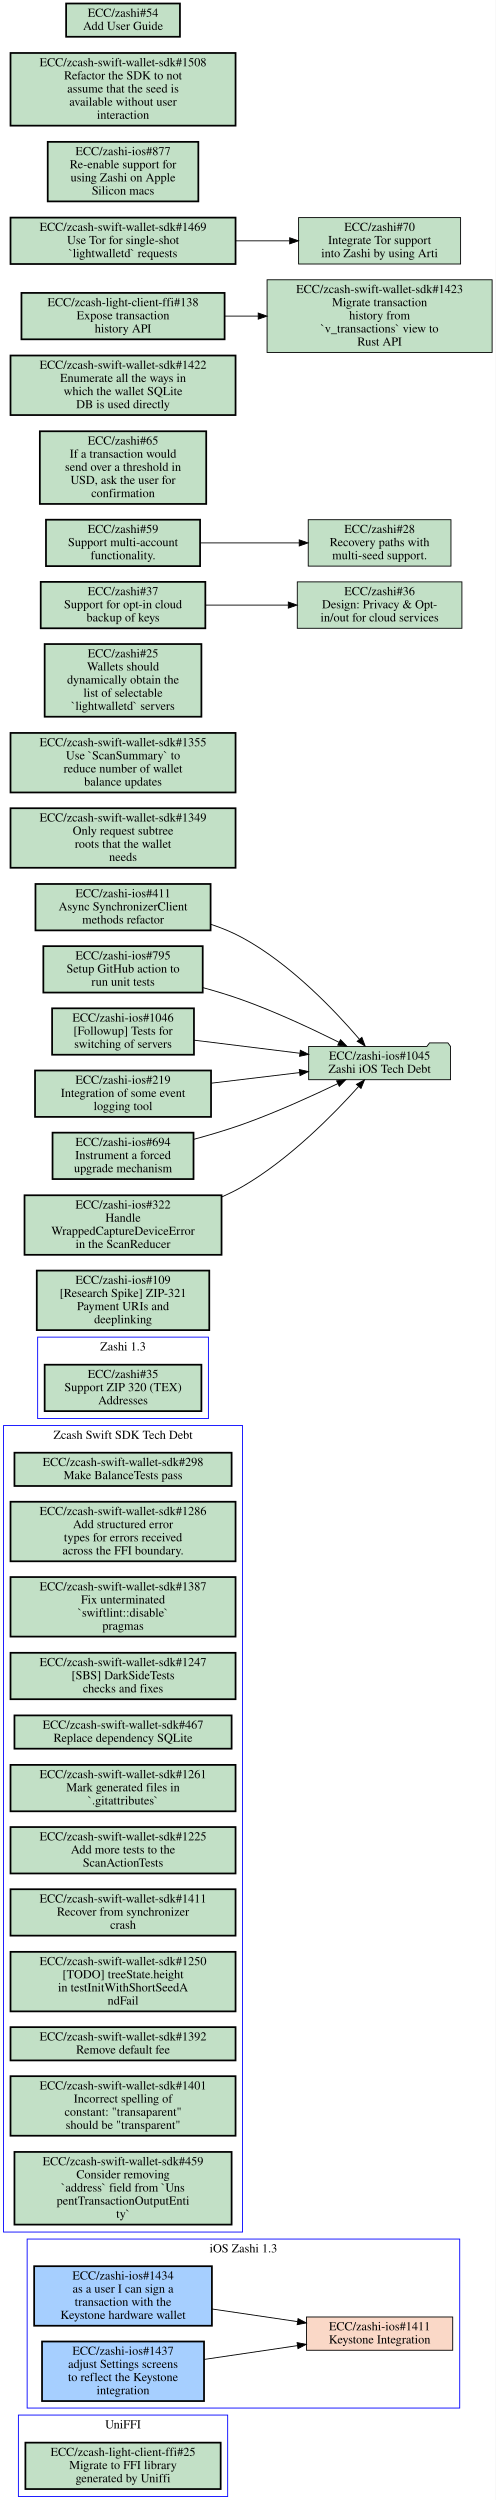
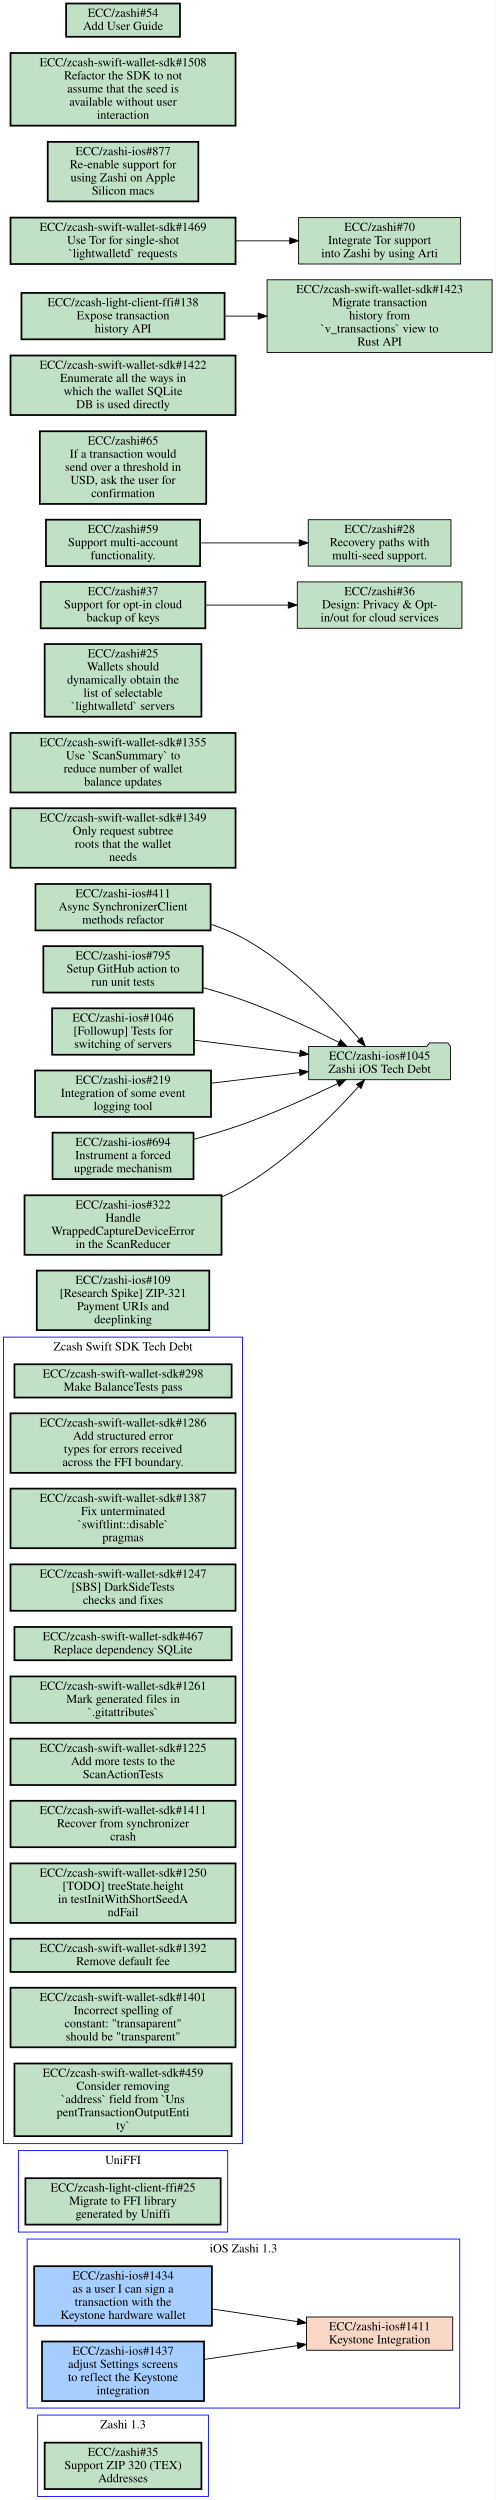
<svg xmlns="http://www.w3.org/2000/svg" xmlns:xlink="http://www.w3.org/1999/xlink" width="566pt" height="2855pt" viewBox="0.00 0.00 566.00 2855.00">
  <g id="graph0" class="graph" transform="scale(1 1) rotate(0) translate(4 2851)">
    <polygon fill="white" stroke="transparent" points="-4,4 -4,-2851 562,-2851 562,4 -4,4" />
    <g id="clust1" class="cluster">
-       <polygon fill="none" stroke="blue" points="39,-1231 39,-1324 234,-1324 234,-1231 39,-1231" />
-       <text text-anchor="middle" x="136.5" y="-1308.8" font-family="Times,serif" font-size="14.00">Zashi 1.3</text>
-     </g>
-     <g id="clust2" class="cluster">
-       <polygon fill="none" stroke="blue" points="0,-302 0,-1223 273,-1223 273,-302 0,-302" />
-       <text text-anchor="middle" x="136.5" y="-1207.8" font-family="Times,serif" font-size="14.00">Zcash Swift SDK Tech Debt</text>
-     </g>
-     <g id="clust3" class="cluster">
      <polygon fill="none" stroke="blue" points="27,-101 27,-294 521,-294 521,-101 27,-101" />
      <text text-anchor="middle" x="274" y="-278.8" font-family="Times,serif" font-size="14.00">iOS Zashi 1.3</text>
    </g>
+     <g id="clust2" class="cluster">
+       <polygon fill="none" stroke="blue" points="0,-403 0,-1324 273,-1324 273,-403 0,-403" />
+       <text text-anchor="middle" x="136.5" y="-1308.8" font-family="Times,serif" font-size="14.00">Zcash Swift SDK Tech Debt</text>
+     </g>
+     <g id="clust3" class="cluster">
+       <polygon fill="none" stroke="blue" points="39,0 39,-93 234,-93 234,0 39,0" />
+       <text text-anchor="middle" x="136.5" y="-77.8" font-family="Times,serif" font-size="14.00">Zashi 1.3</text>
+     </g>
    <g id="clust4" class="cluster">
-       <polygon fill="none" stroke="blue" points="17,0 17,-93 256,-93 256,0 17,0" />
-       <text text-anchor="middle" x="136.5" y="-77.8" font-family="Times,serif" font-size="14.00">UniFFI</text>
-     </g>
-     <g id="node1" class="node open">
+       <polygon fill="none" stroke="blue" points="17,-302 17,-395 256,-395 256,-302 17,-302" />
+       <text text-anchor="middle" x="136.5" y="-379.8" font-family="Times,serif" font-size="14.00">UniFFI</text>
+     </g>
+     <g id="node1" class="node closed">
      <g id="a_node1">
-         <a xlink:href="https://github.com/Electric-Coin-Company/zashi/issues/35" xlink:title="ECC/zashi#35&#10;Support ZIP 320 (TEX)&#10;Addresses" target="_blank">
-           <polygon fill="#c2e0c6" stroke="black" stroke-width="2" points="226,-1292.5 47,-1292.5 47,-1239.5 226,-1239.5 226,-1292.5" />
-           <text text-anchor="middle" x="136.5" y="-1277.3" font-family="Times,serif" font-size="14.00">ECC/zashi#35</text>
-           <text text-anchor="middle" x="136.5" y="-1262.3" font-family="Times,serif" font-size="14.00">Support ZIP 320 (TEX)</text>
-           <text text-anchor="middle" x="136.5" y="-1247.3" font-family="Times,serif" font-size="14.00">Addresses</text>
-         </a>
-       </g>
-     </g>
-     <g id="node2" class="node open">
-       <g id="a_node2">
-         <a xlink:href="https://github.com/Electric-Coin-Company/zcash-swift-wallet-sdk/issues/298" xlink:title="ECC/zcash-swift-wallet-sdk#298&#10;Make BalanceTests pass" target="_blank">
-           <polygon fill="#c2e0c6" stroke="black" stroke-width="2" points="260.5,-1192 12.5,-1192 12.5,-1154 260.5,-1154 260.5,-1192" />
-           <text text-anchor="middle" x="136.5" y="-1176.8" font-family="Times,serif" font-size="14.00">ECC/zcash-swift-wallet-sdk#298</text>
-           <text text-anchor="middle" x="136.5" y="-1161.8" font-family="Times,serif" font-size="14.00">Make BalanceTests pass</text>
-         </a>
-       </g>
-     </g>
-     <g id="node3" class="node open">
-       <g id="a_node3">
-         <a xlink:href="https://github.com/Electric-Coin-Company/zcash-swift-wallet-sdk/issues/1286" xlink:title="ECC/zcash-swift-wallet-sdk#1286&#10;Add structured error&#10;types for errors received&#10;across the FFI boundary." target="_blank">
-           <polygon fill="#c2e0c6" stroke="black" stroke-width="2" points="265,-1136 8,-1136 8,-1068 265,-1068 265,-1136" />
-           <text text-anchor="middle" x="136.5" y="-1120.8" font-family="Times,serif" font-size="14.00">ECC/zcash-swift-wallet-sdk#1286</text>
-           <text text-anchor="middle" x="136.5" y="-1105.8" font-family="Times,serif" font-size="14.00">Add structured error</text>
-           <text text-anchor="middle" x="136.5" y="-1090.8" font-family="Times,serif" font-size="14.00">types for errors received</text>
-           <text text-anchor="middle" x="136.5" y="-1075.8" font-family="Times,serif" font-size="14.00">across the FFI boundary.</text>
-         </a>
-       </g>
-     </g>
-     <g id="node4" class="node open">
-       <g id="a_node4">
-         <a xlink:href="https://github.com/Electric-Coin-Company/zcash-swift-wallet-sdk/issues/1387" xlink:title="ECC/zcash-swift-wallet-sdk#1387&#10;Fix unterminated&#10;`swiftlint::disable`&#10;pragmas" target="_blank">
-           <polygon fill="#c2e0c6" stroke="black" stroke-width="2" points="265,-1050 8,-1050 8,-982 265,-982 265,-1050" />
-           <text text-anchor="middle" x="136.5" y="-1034.8" font-family="Times,serif" font-size="14.00">ECC/zcash-swift-wallet-sdk#1387</text>
-           <text text-anchor="middle" x="136.5" y="-1019.8" font-family="Times,serif" font-size="14.00">Fix unterminated</text>
-           <text text-anchor="middle" x="136.5" y="-1004.8" font-family="Times,serif" font-size="14.00">`swiftlint::disable`</text>
-           <text text-anchor="middle" x="136.5" y="-989.8" font-family="Times,serif" font-size="14.00">pragmas</text>
-         </a>
-       </g>
-     </g>
-     <g id="node5" class="node open">
-       <g id="a_node5">
-         <a xlink:href="https://github.com/Electric-Coin-Company/zcash-swift-wallet-sdk/issues/1247" xlink:title="ECC/zcash-swift-wallet-sdk#1247&#10;[SBS] DarkSideTests&#10;checks and fixes" target="_blank">
-           <polygon fill="#c2e0c6" stroke="black" stroke-width="2" points="265,-963.5 8,-963.5 8,-910.5 265,-910.5 265,-963.5" />
-           <text text-anchor="middle" x="136.5" y="-948.3" font-family="Times,serif" font-size="14.00">ECC/zcash-swift-wallet-sdk#1247</text>
-           <text text-anchor="middle" x="136.5" y="-933.3" font-family="Times,serif" font-size="14.00">[SBS] DarkSideTests</text>
-           <text text-anchor="middle" x="136.5" y="-918.3" font-family="Times,serif" font-size="14.00">checks and fixes</text>
-         </a>
-       </g>
-     </g>
-     <g id="node6" class="node open">
-       <g id="a_node6">
-         <a xlink:href="https://github.com/Electric-Coin-Company/zcash-swift-wallet-sdk/issues/467" xlink:title="ECC/zcash-swift-wallet-sdk#467&#10;Replace dependency SQLite" target="_blank">
-           <polygon fill="#c2e0c6" stroke="black" stroke-width="2" points="260.5,-892 12.5,-892 12.5,-854 260.5,-854 260.5,-892" />
-           <text text-anchor="middle" x="136.5" y="-876.8" font-family="Times,serif" font-size="14.00">ECC/zcash-swift-wallet-sdk#467</text>
-           <text text-anchor="middle" x="136.5" y="-861.8" font-family="Times,serif" font-size="14.00">Replace dependency SQLite</text>
-         </a>
-       </g>
-     </g>
-     <g id="node7" class="node open">
-       <g id="a_node7">
-         <a xlink:href="https://github.com/Electric-Coin-Company/zcash-swift-wallet-sdk/issues/1261" xlink:title="ECC/zcash-swift-wallet-sdk#1261&#10;Mark generated files in&#10;`.gitattributes`" target="_blank">
-           <polygon fill="#c2e0c6" stroke="black" stroke-width="2" points="265,-835.5 8,-835.5 8,-782.5 265,-782.5 265,-835.5" />
-           <text text-anchor="middle" x="136.5" y="-820.3" font-family="Times,serif" font-size="14.00">ECC/zcash-swift-wallet-sdk#1261</text>
-           <text text-anchor="middle" x="136.5" y="-805.3" font-family="Times,serif" font-size="14.00">Mark generated files in</text>
-           <text text-anchor="middle" x="136.5" y="-790.3" font-family="Times,serif" font-size="14.00">`.gitattributes`</text>
-         </a>
-       </g>
-     </g>
-     <g id="node8" class="node open">
-       <g id="a_node8">
-         <a xlink:href="https://github.com/Electric-Coin-Company/zcash-swift-wallet-sdk/issues/1225" xlink:title="ECC/zcash-swift-wallet-sdk#1225&#10;Add more tests to the&#10;ScanActionTests" target="_blank">
-           <polygon fill="#c2e0c6" stroke="black" stroke-width="2" points="265,-764.5 8,-764.5 8,-711.5 265,-711.5 265,-764.5" />
-           <text text-anchor="middle" x="136.5" y="-749.3" font-family="Times,serif" font-size="14.00">ECC/zcash-swift-wallet-sdk#1225</text>
-           <text text-anchor="middle" x="136.5" y="-734.3" font-family="Times,serif" font-size="14.00">Add more tests to the</text>
-           <text text-anchor="middle" x="136.5" y="-719.3" font-family="Times,serif" font-size="14.00">ScanActionTests</text>
-         </a>
-       </g>
-     </g>
-     <g id="node9" class="node open">
-       <g id="a_node9">
-         <a xlink:href="https://github.com/Electric-Coin-Company/zcash-swift-wallet-sdk/issues/1411" xlink:title="ECC/zcash-swift-wallet-sdk#1411&#10;Recover from synchronizer&#10;crash" target="_blank">
-           <polygon fill="#c2e0c6" stroke="black" stroke-width="2" points="265,-693.5 8,-693.5 8,-640.5 265,-640.5 265,-693.5" />
-           <text text-anchor="middle" x="136.5" y="-678.3" font-family="Times,serif" font-size="14.00">ECC/zcash-swift-wallet-sdk#1411</text>
-           <text text-anchor="middle" x="136.5" y="-663.3" font-family="Times,serif" font-size="14.00">Recover from synchronizer</text>
-           <text text-anchor="middle" x="136.5" y="-648.3" font-family="Times,serif" font-size="14.00">crash</text>
-         </a>
-       </g>
-     </g>
-     <g id="node10" class="node open">
-       <g id="a_node10">
-         <a xlink:href="https://github.com/Electric-Coin-Company/zcash-swift-wallet-sdk/issues/1250" xlink:title="ECC/zcash-swift-wallet-sdk#1250&#10;[TODO] treeState.height&#10;in testInitWithShortSeedA&#10;ndFail" target="_blank">
-           <polygon fill="#c2e0c6" stroke="black" stroke-width="2" points="265,-622 8,-622 8,-554 265,-554 265,-622" />
-           <text text-anchor="middle" x="136.5" y="-606.8" font-family="Times,serif" font-size="14.00">ECC/zcash-swift-wallet-sdk#1250</text>
-           <text text-anchor="middle" x="136.5" y="-591.8" font-family="Times,serif" font-size="14.00">[TODO] treeState.height</text>
-           <text text-anchor="middle" x="136.5" y="-576.8" font-family="Times,serif" font-size="14.00">in testInitWithShortSeedA</text>
-           <text text-anchor="middle" x="136.5" y="-561.8" font-family="Times,serif" font-size="14.00">ndFail</text>
-         </a>
-       </g>
-     </g>
-     <g id="node11" class="node open">
-       <g id="a_node11">
-         <a xlink:href="https://github.com/Electric-Coin-Company/zcash-swift-wallet-sdk/issues/1392" xlink:title="ECC/zcash-swift-wallet-sdk#1392&#10;Remove default fee" target="_blank">
-           <polygon fill="#c2e0c6" stroke="black" stroke-width="2" points="265,-536 8,-536 8,-498 265,-498 265,-536" />
-           <text text-anchor="middle" x="136.5" y="-520.8" font-family="Times,serif" font-size="14.00">ECC/zcash-swift-wallet-sdk#1392</text>
-           <text text-anchor="middle" x="136.5" y="-505.8" font-family="Times,serif" font-size="14.00">Remove default fee</text>
-         </a>
-       </g>
-     </g>
-     <g id="node12" class="node open">
-       <g id="a_node12">
-         <a xlink:href="https://github.com/Electric-Coin-Company/zcash-swift-wallet-sdk/issues/1401" xlink:title="ECC/zcash-swift-wallet-sdk#1401&#10;Incorrect spelling of&#10;constant: &quot;transaparent&quot;&#10;should be &quot;transparent&quot;" target="_blank">
-           <polygon fill="#c2e0c6" stroke="black" stroke-width="2" points="265,-480 8,-480 8,-412 265,-412 265,-480" />
-           <text text-anchor="middle" x="136.5" y="-464.8" font-family="Times,serif" font-size="14.00">ECC/zcash-swift-wallet-sdk#1401</text>
-           <text text-anchor="middle" x="136.5" y="-449.8" font-family="Times,serif" font-size="14.00">Incorrect spelling of</text>
-           <text text-anchor="middle" x="136.5" y="-434.8" font-family="Times,serif" font-size="14.00">constant: "transaparent"</text>
-           <text text-anchor="middle" x="136.5" y="-419.8" font-family="Times,serif" font-size="14.00">should be "transparent"</text>
-         </a>
-       </g>
-     </g>
-     <g id="node13" class="node open">
-       <g id="a_node13">
-         <a xlink:href="https://github.com/Electric-Coin-Company/zcash-swift-wallet-sdk/issues/459" xlink:title="ECC/zcash-swift-wallet-sdk#459&#10;Consider removing&#10;`address` field from `Uns&#10;pentTransactionOutputEnti&#10;ty`" target="_blank">
-           <polygon fill="#c2e0c6" stroke="black" stroke-width="2" points="260.5,-393.5 12.5,-393.5 12.5,-310.5 260.5,-310.5 260.5,-393.5" />
-           <text text-anchor="middle" x="136.5" y="-378.3" font-family="Times,serif" font-size="14.00">ECC/zcash-swift-wallet-sdk#459</text>
-           <text text-anchor="middle" x="136.5" y="-363.3" font-family="Times,serif" font-size="14.00">Consider removing</text>
-           <text text-anchor="middle" x="136.5" y="-348.3" font-family="Times,serif" font-size="14.00">`address` field from `Uns</text>
-           <text text-anchor="middle" x="136.5" y="-333.3" font-family="Times,serif" font-size="14.00">pentTransactionOutputEnti</text>
-           <text text-anchor="middle" x="136.5" y="-318.3" font-family="Times,serif" font-size="14.00">ty`</text>
-         </a>
-       </g>
-     </g>
-     <g id="node14" class="node closed">
-       <g id="a_node14">
        <a xlink:href="https://github.com/Electric-Coin-Company/zashi-ios/issues/1411" xlink:title="ECC/zashi-ios#1411&#10;Keystone Integration" target="_blank">
          <polygon fill="#fad8c7" stroke="black" points="513,-205 346,-205 346,-167 513,-167 513,-205" />
          <text text-anchor="middle" x="429.5" y="-189.8" font-family="Times,serif" font-size="14.00">ECC/zashi-ios#1411</text>
          <text text-anchor="middle" x="429.5" y="-174.8" font-family="Times,serif" font-size="14.00">Keystone Integration</text>
        </a>
      </g>
    </g>
-     <g id="node15" class="node committed">
-       <g id="a_node15">
+     <g id="node2" class="node committed">
+       <g id="a_node2">
        <a xlink:href="https://github.com/Electric-Coin-Company/zashi-ios/issues/1434" xlink:title="ECC/zashi-ios#1434&#10;as a user I can sign a&#10;transaction with the&#10;Keystone hardware wallet" target="_blank">
          <polygon fill="#a6cfff" stroke="black" stroke-width="2" points="238,-263 35,-263 35,-195 238,-195 238,-263" />
          <text text-anchor="middle" x="136.5" y="-247.8" font-family="Times,serif" font-size="14.00">ECC/zashi-ios#1434</text>
          <text text-anchor="middle" x="136.5" y="-232.8" font-family="Times,serif" font-size="14.00">as a user I can sign a</text>
          <text text-anchor="middle" x="136.5" y="-217.8" font-family="Times,serif" font-size="14.00">transaction with the</text>
          <text text-anchor="middle" x="136.5" y="-202.8" font-family="Times,serif" font-size="14.00">Keystone hardware wallet</text>
        </a>
      </g>
    </g>
    <g id="edge1" class="edge">
      <path fill="none" stroke="black" d="M238.05,-214.14C269.78,-209.45 304.66,-204.3 335.81,-199.7" />
      <polygon fill="black" stroke="black" points="336.4,-203.15 345.78,-198.22 335.37,-196.23 336.4,-203.15" />
    </g>
-     <g id="node16" class="node committed">
-       <g id="a_node16">
+     <g id="node3" class="node committed">
+       <g id="a_node3">
        <a xlink:href="https://github.com/Electric-Coin-Company/zashi-ios/issues/1437" xlink:title="ECC/zashi-ios#1437&#10;adjust Settings screens&#10;to reflect the Keystone&#10;integration" target="_blank">
          <polygon fill="#a6cfff" stroke="black" stroke-width="2" points="229,-177 44,-177 44,-109 229,-109 229,-177" />
          <text text-anchor="middle" x="136.5" y="-161.8" font-family="Times,serif" font-size="14.00">ECC/zashi-ios#1437</text>
          <text text-anchor="middle" x="136.5" y="-146.8" font-family="Times,serif" font-size="14.00">adjust Settings screens</text>
          <text text-anchor="middle" x="136.5" y="-131.8" font-family="Times,serif" font-size="14.00">to reflect the Keystone</text>
          <text text-anchor="middle" x="136.5" y="-116.8" font-family="Times,serif" font-size="14.00">integration</text>
        </a>
      </g>
    </g>
    <g id="edge2" class="edge">
      <path fill="none" stroke="black" d="M229.17,-156.55C263.14,-161.57 301.66,-167.26 335.72,-172.29" />
      <polygon fill="black" stroke="black" points="335.27,-175.76 345.67,-173.76 336.29,-168.84 335.27,-175.76" />
    </g>
+     <g id="node4" class="node open">
+       <g id="a_node4">
+         <a xlink:href="https://github.com/Electric-Coin-Company/zcash-swift-wallet-sdk/issues/298" xlink:title="ECC/zcash-swift-wallet-sdk#298&#10;Make BalanceTests pass" target="_blank">
+           <polygon fill="#c2e0c6" stroke="black" stroke-width="2" points="260.5,-1293 12.5,-1293 12.5,-1255 260.5,-1255 260.5,-1293" />
+           <text text-anchor="middle" x="136.5" y="-1277.8" font-family="Times,serif" font-size="14.00">ECC/zcash-swift-wallet-sdk#298</text>
+           <text text-anchor="middle" x="136.5" y="-1262.8" font-family="Times,serif" font-size="14.00">Make BalanceTests pass</text>
+         </a>
+       </g>
+     </g>
+     <g id="node5" class="node open">
+       <g id="a_node5">
+         <a xlink:href="https://github.com/Electric-Coin-Company/zcash-swift-wallet-sdk/issues/1286" xlink:title="ECC/zcash-swift-wallet-sdk#1286&#10;Add structured error&#10;types for errors received&#10;across the FFI boundary." target="_blank">
+           <polygon fill="#c2e0c6" stroke="black" stroke-width="2" points="265,-1237 8,-1237 8,-1169 265,-1169 265,-1237" />
+           <text text-anchor="middle" x="136.5" y="-1221.8" font-family="Times,serif" font-size="14.00">ECC/zcash-swift-wallet-sdk#1286</text>
+           <text text-anchor="middle" x="136.5" y="-1206.8" font-family="Times,serif" font-size="14.00">Add structured error</text>
+           <text text-anchor="middle" x="136.5" y="-1191.8" font-family="Times,serif" font-size="14.00">types for errors received</text>
+           <text text-anchor="middle" x="136.5" y="-1176.8" font-family="Times,serif" font-size="14.00">across the FFI boundary.</text>
+         </a>
+       </g>
+     </g>
+     <g id="node6" class="node open">
+       <g id="a_node6">
+         <a xlink:href="https://github.com/Electric-Coin-Company/zcash-swift-wallet-sdk/issues/1387" xlink:title="ECC/zcash-swift-wallet-sdk#1387&#10;Fix unterminated&#10;`swiftlint::disable`&#10;pragmas" target="_blank">
+           <polygon fill="#c2e0c6" stroke="black" stroke-width="2" points="265,-1151 8,-1151 8,-1083 265,-1083 265,-1151" />
+           <text text-anchor="middle" x="136.5" y="-1135.8" font-family="Times,serif" font-size="14.00">ECC/zcash-swift-wallet-sdk#1387</text>
+           <text text-anchor="middle" x="136.5" y="-1120.8" font-family="Times,serif" font-size="14.00">Fix unterminated</text>
+           <text text-anchor="middle" x="136.5" y="-1105.8" font-family="Times,serif" font-size="14.00">`swiftlint::disable`</text>
+           <text text-anchor="middle" x="136.5" y="-1090.8" font-family="Times,serif" font-size="14.00">pragmas</text>
+         </a>
+       </g>
+     </g>
+     <g id="node7" class="node open">
+       <g id="a_node7">
+         <a xlink:href="https://github.com/Electric-Coin-Company/zcash-swift-wallet-sdk/issues/1247" xlink:title="ECC/zcash-swift-wallet-sdk#1247&#10;[SBS] DarkSideTests&#10;checks and fixes" target="_blank">
+           <polygon fill="#c2e0c6" stroke="black" stroke-width="2" points="265,-1064.5 8,-1064.5 8,-1011.5 265,-1011.5 265,-1064.5" />
+           <text text-anchor="middle" x="136.5" y="-1049.3" font-family="Times,serif" font-size="14.00">ECC/zcash-swift-wallet-sdk#1247</text>
+           <text text-anchor="middle" x="136.5" y="-1034.3" font-family="Times,serif" font-size="14.00">[SBS] DarkSideTests</text>
+           <text text-anchor="middle" x="136.5" y="-1019.3" font-family="Times,serif" font-size="14.00">checks and fixes</text>
+         </a>
+       </g>
+     </g>
+     <g id="node8" class="node open">
+       <g id="a_node8">
+         <a xlink:href="https://github.com/Electric-Coin-Company/zcash-swift-wallet-sdk/issues/467" xlink:title="ECC/zcash-swift-wallet-sdk#467&#10;Replace dependency SQLite" target="_blank">
+           <polygon fill="#c2e0c6" stroke="black" stroke-width="2" points="260.5,-993 12.5,-993 12.5,-955 260.5,-955 260.5,-993" />
+           <text text-anchor="middle" x="136.5" y="-977.8" font-family="Times,serif" font-size="14.00">ECC/zcash-swift-wallet-sdk#467</text>
+           <text text-anchor="middle" x="136.5" y="-962.8" font-family="Times,serif" font-size="14.00">Replace dependency SQLite</text>
+         </a>
+       </g>
+     </g>
+     <g id="node9" class="node open">
+       <g id="a_node9">
+         <a xlink:href="https://github.com/Electric-Coin-Company/zcash-swift-wallet-sdk/issues/1261" xlink:title="ECC/zcash-swift-wallet-sdk#1261&#10;Mark generated files in&#10;`.gitattributes`" target="_blank">
+           <polygon fill="#c2e0c6" stroke="black" stroke-width="2" points="265,-936.5 8,-936.5 8,-883.5 265,-883.5 265,-936.5" />
+           <text text-anchor="middle" x="136.5" y="-921.3" font-family="Times,serif" font-size="14.00">ECC/zcash-swift-wallet-sdk#1261</text>
+           <text text-anchor="middle" x="136.5" y="-906.3" font-family="Times,serif" font-size="14.00">Mark generated files in</text>
+           <text text-anchor="middle" x="136.5" y="-891.3" font-family="Times,serif" font-size="14.00">`.gitattributes`</text>
+         </a>
+       </g>
+     </g>
+     <g id="node10" class="node open">
+       <g id="a_node10">
+         <a xlink:href="https://github.com/Electric-Coin-Company/zcash-swift-wallet-sdk/issues/1225" xlink:title="ECC/zcash-swift-wallet-sdk#1225&#10;Add more tests to the&#10;ScanActionTests" target="_blank">
+           <polygon fill="#c2e0c6" stroke="black" stroke-width="2" points="265,-865.5 8,-865.5 8,-812.5 265,-812.5 265,-865.5" />
+           <text text-anchor="middle" x="136.5" y="-850.3" font-family="Times,serif" font-size="14.00">ECC/zcash-swift-wallet-sdk#1225</text>
+           <text text-anchor="middle" x="136.5" y="-835.3" font-family="Times,serif" font-size="14.00">Add more tests to the</text>
+           <text text-anchor="middle" x="136.5" y="-820.3" font-family="Times,serif" font-size="14.00">ScanActionTests</text>
+         </a>
+       </g>
+     </g>
+     <g id="node11" class="node open">
+       <g id="a_node11">
+         <a xlink:href="https://github.com/Electric-Coin-Company/zcash-swift-wallet-sdk/issues/1411" xlink:title="ECC/zcash-swift-wallet-sdk#1411&#10;Recover from synchronizer&#10;crash" target="_blank">
+           <polygon fill="#c2e0c6" stroke="black" stroke-width="2" points="265,-794.5 8,-794.5 8,-741.5 265,-741.5 265,-794.5" />
+           <text text-anchor="middle" x="136.5" y="-779.3" font-family="Times,serif" font-size="14.00">ECC/zcash-swift-wallet-sdk#1411</text>
+           <text text-anchor="middle" x="136.5" y="-764.3" font-family="Times,serif" font-size="14.00">Recover from synchronizer</text>
+           <text text-anchor="middle" x="136.5" y="-749.3" font-family="Times,serif" font-size="14.00">crash</text>
+         </a>
+       </g>
+     </g>
+     <g id="node12" class="node open">
+       <g id="a_node12">
+         <a xlink:href="https://github.com/Electric-Coin-Company/zcash-swift-wallet-sdk/issues/1250" xlink:title="ECC/zcash-swift-wallet-sdk#1250&#10;[TODO] treeState.height&#10;in testInitWithShortSeedA&#10;ndFail" target="_blank">
+           <polygon fill="#c2e0c6" stroke="black" stroke-width="2" points="265,-723 8,-723 8,-655 265,-655 265,-723" />
+           <text text-anchor="middle" x="136.5" y="-707.8" font-family="Times,serif" font-size="14.00">ECC/zcash-swift-wallet-sdk#1250</text>
+           <text text-anchor="middle" x="136.5" y="-692.8" font-family="Times,serif" font-size="14.00">[TODO] treeState.height</text>
+           <text text-anchor="middle" x="136.5" y="-677.8" font-family="Times,serif" font-size="14.00">in testInitWithShortSeedA</text>
+           <text text-anchor="middle" x="136.5" y="-662.8" font-family="Times,serif" font-size="14.00">ndFail</text>
+         </a>
+       </g>
+     </g>
+     <g id="node13" class="node open">
+       <g id="a_node13">
+         <a xlink:href="https://github.com/Electric-Coin-Company/zcash-swift-wallet-sdk/issues/1392" xlink:title="ECC/zcash-swift-wallet-sdk#1392&#10;Remove default fee" target="_blank">
+           <polygon fill="#c2e0c6" stroke="black" stroke-width="2" points="265,-637 8,-637 8,-599 265,-599 265,-637" />
+           <text text-anchor="middle" x="136.5" y="-621.8" font-family="Times,serif" font-size="14.00">ECC/zcash-swift-wallet-sdk#1392</text>
+           <text text-anchor="middle" x="136.5" y="-606.8" font-family="Times,serif" font-size="14.00">Remove default fee</text>
+         </a>
+       </g>
+     </g>
+     <g id="node14" class="node open">
+       <g id="a_node14">
+         <a xlink:href="https://github.com/Electric-Coin-Company/zcash-swift-wallet-sdk/issues/1401" xlink:title="ECC/zcash-swift-wallet-sdk#1401&#10;Incorrect spelling of&#10;constant: &quot;transaparent&quot;&#10;should be &quot;transparent&quot;" target="_blank">
+           <polygon fill="#c2e0c6" stroke="black" stroke-width="2" points="265,-581 8,-581 8,-513 265,-513 265,-581" />
+           <text text-anchor="middle" x="136.5" y="-565.8" font-family="Times,serif" font-size="14.00">ECC/zcash-swift-wallet-sdk#1401</text>
+           <text text-anchor="middle" x="136.5" y="-550.8" font-family="Times,serif" font-size="14.00">Incorrect spelling of</text>
+           <text text-anchor="middle" x="136.5" y="-535.8" font-family="Times,serif" font-size="14.00">constant: "transaparent"</text>
+           <text text-anchor="middle" x="136.5" y="-520.8" font-family="Times,serif" font-size="14.00">should be "transparent"</text>
+         </a>
+       </g>
+     </g>
+     <g id="node15" class="node open">
+       <g id="a_node15">
+         <a xlink:href="https://github.com/Electric-Coin-Company/zcash-swift-wallet-sdk/issues/459" xlink:title="ECC/zcash-swift-wallet-sdk#459&#10;Consider removing&#10;`address` field from `Uns&#10;pentTransactionOutputEnti&#10;ty`" target="_blank">
+           <polygon fill="#c2e0c6" stroke="black" stroke-width="2" points="260.5,-494.5 12.5,-494.5 12.5,-411.5 260.5,-411.5 260.5,-494.5" />
+           <text text-anchor="middle" x="136.5" y="-479.3" font-family="Times,serif" font-size="14.00">ECC/zcash-swift-wallet-sdk#459</text>
+           <text text-anchor="middle" x="136.5" y="-464.3" font-family="Times,serif" font-size="14.00">Consider removing</text>
+           <text text-anchor="middle" x="136.5" y="-449.3" font-family="Times,serif" font-size="14.00">`address` field from `Uns</text>
+           <text text-anchor="middle" x="136.5" y="-434.3" font-family="Times,serif" font-size="14.00">pentTransactionOutputEnti</text>
+           <text text-anchor="middle" x="136.5" y="-419.3" font-family="Times,serif" font-size="14.00">ty`</text>
+         </a>
+       </g>
+     </g>
+     <g id="node16" class="node open">
+       <g id="a_node16">
+         <a xlink:href="https://github.com/Electric-Coin-Company/zashi/issues/35" xlink:title="ECC/zashi#35&#10;Support ZIP 320 (TEX)&#10;Addresses" target="_blank">
+           <polygon fill="#c2e0c6" stroke="black" stroke-width="2" points="226,-61.5 47,-61.5 47,-8.5 226,-8.5 226,-61.5" />
+           <text text-anchor="middle" x="136.5" y="-46.3" font-family="Times,serif" font-size="14.00">ECC/zashi#35</text>
+           <text text-anchor="middle" x="136.5" y="-31.3" font-family="Times,serif" font-size="14.00">Support ZIP 320 (TEX)</text>
+           <text text-anchor="middle" x="136.5" y="-16.3" font-family="Times,serif" font-size="14.00">Addresses</text>
+         </a>
+       </g>
+     </g>
    <g id="node17" class="node open">
      <g id="a_node17">
        <a xlink:href="https://github.com/Electric-Coin-Company/zcash-light-client-ffi/issues/25" xlink:title="ECC/zcash-light-client-ffi#25&#10;Migrate to FFI library&#10;generated by Uniffi" target="_blank">
-           <polygon fill="#c2e0c6" stroke="black" stroke-width="2" points="248,-61.5 25,-61.5 25,-8.5 248,-8.5 248,-61.5" />
-           <text text-anchor="middle" x="136.5" y="-46.3" font-family="Times,serif" font-size="14.00">ECC/zcash-light-client-ffi#25</text>
-           <text text-anchor="middle" x="136.5" y="-31.3" font-family="Times,serif" font-size="14.00">Migrate to FFI library</text>
-           <text text-anchor="middle" x="136.5" y="-16.3" font-family="Times,serif" font-size="14.00">generated by Uniffi</text>
+           <polygon fill="#c2e0c6" stroke="black" stroke-width="2" points="248,-363.5 25,-363.5 25,-310.5 248,-310.5 248,-363.5" />
+           <text text-anchor="middle" x="136.5" y="-348.3" font-family="Times,serif" font-size="14.00">ECC/zcash-light-client-ffi#25</text>
+           <text text-anchor="middle" x="136.5" y="-333.3" font-family="Times,serif" font-size="14.00">Migrate to FFI library</text>
+           <text text-anchor="middle" x="136.5" y="-318.3" font-family="Times,serif" font-size="14.00">generated by Uniffi</text>
        </a>
      </g>
    </g>
    <g id="node18" class="node open">
      <g id="a_node18">
        <a xlink:href="https://github.com/Electric-Coin-Company/zashi-ios/issues/109" xlink:title="ECC/zashi-ios#109&#10;[Research Spike] ZIP-321&#10;Payment URIs and&#10;deeplinking" target="_blank">
          <polygon fill="#c2e0c6" stroke="black" stroke-width="2" points="235,-1400 38,-1400 38,-1332 235,-1332 235,-1400" />
          <text text-anchor="middle" x="136.5" y="-1384.8" font-family="Times,serif" font-size="14.00">ECC/zashi-ios#109</text>
          <text text-anchor="middle" x="136.5" y="-1369.8" font-family="Times,serif" font-size="14.00">[Research Spike] ZIP-321</text>
          <text text-anchor="middle" x="136.5" y="-1354.8" font-family="Times,serif" font-size="14.00">Payment URIs and</text>
          <text text-anchor="middle" x="136.5" y="-1339.8" font-family="Times,serif" font-size="14.00">deeplinking</text>
        </a>
      </g>
    </g>
    <g id="node19" class="node open">
      <g id="a_node19">
        <a xlink:href="https://github.com/Electric-Coin-Company/zashi-ios/issues/411" xlink:title="ECC/zashi-ios#411&#10;Async SynchronizerClient&#10;methods refactor" target="_blank">
          <polygon fill="#c2e0c6" stroke="black" stroke-width="2" points="236.5,-1841.5 36.5,-1841.5 36.5,-1788.5 236.5,-1788.5 236.5,-1841.5" />
          <text text-anchor="middle" x="136.5" y="-1826.3" font-family="Times,serif" font-size="14.00">ECC/zashi-ios#411</text>
          <text text-anchor="middle" x="136.5" y="-1811.3" font-family="Times,serif" font-size="14.00">Async SynchronizerClient</text>
          <text text-anchor="middle" x="136.5" y="-1796.3" font-family="Times,serif" font-size="14.00">methods refactor</text>
        </a>
      </g>
    </g>
    <g id="node20" class="node open">
      <g id="a_node20">
        <a xlink:href="https://github.com/Electric-Coin-Company/zashi-ios/issues/1045" xlink:title="ECC/zashi-ios#1045&#10;Zashi iOS Tech Debt" target="_blank">
          <polygon fill="#c2e0c6" stroke="black" points="510.5,-1656 507.5,-1660 486.5,-1660 483.5,-1656 348.5,-1656 348.5,-1618 510.5,-1618 510.5,-1656" />
          <text text-anchor="middle" x="429.5" y="-1640.8" font-family="Times,serif" font-size="14.00">ECC/zashi-ios#1045</text>
          <text text-anchor="middle" x="429.5" y="-1625.8" font-family="Times,serif" font-size="14.00">Zashi iOS Tech Debt</text>
        </a>
      </g>
    </g>
    <g id="edge3" class="edge">
      <path fill="none" stroke="black" d="M236.64,-1795.5C249.25,-1791.3 261.69,-1786.2 273,-1780 327.95,-1750.1 378.7,-1696.6 406.46,-1664.2" />
      <polygon fill="black" stroke="black" points="409.26,-1666.31 413.01,-1656.4 403.9,-1661.81 409.26,-1666.31" />
    </g>
    <g id="node21" class="node open">
      <g id="a_node21">
        <a xlink:href="https://github.com/Electric-Coin-Company/zashi-ios/issues/795" xlink:title="ECC/zashi-ios#795&#10;Setup GitHub action to&#10;run unit tests" target="_blank">
          <polygon fill="#c2e0c6" stroke="black" stroke-width="2" points="227.5,-1770.5 45.5,-1770.5 45.5,-1717.5 227.5,-1717.5 227.5,-1770.5" />
          <text text-anchor="middle" x="136.5" y="-1755.3" font-family="Times,serif" font-size="14.00">ECC/zashi-ios#795</text>
          <text text-anchor="middle" x="136.5" y="-1740.3" font-family="Times,serif" font-size="14.00">Setup GitHub action to</text>
          <text text-anchor="middle" x="136.5" y="-1725.3" font-family="Times,serif" font-size="14.00">run unit tests</text>
        </a>
      </g>
    </g>
    <g id="edge4" class="edge">
      <path fill="none" stroke="black" d="M227.84,-1723.1C243.06,-1718.9 258.59,-1714.2 273,-1709 311.08,-1695.4 352.57,-1675.9 383.1,-1660.7" />
      <polygon fill="black" stroke="black" points="384.86,-1663.73 392.21,-1656.1 381.71,-1657.48 384.86,-1663.73" />
    </g>
    <g id="node22" class="node open">
      <g id="a_node22">
        <a xlink:href="https://github.com/Electric-Coin-Company/zcash-swift-wallet-sdk/issues/1349" xlink:title="ECC/zcash-swift-wallet-sdk#1349&#10;Only request subtree&#10;roots that the wallet&#10;needs" target="_blank">
          <polygon fill="#c2e0c6" stroke="black" stroke-width="2" points="265,-1928 8,-1928 8,-1860 265,-1860 265,-1928" />
          <text text-anchor="middle" x="136.5" y="-1912.8" font-family="Times,serif" font-size="14.00">ECC/zcash-swift-wallet-sdk#1349</text>
          <text text-anchor="middle" x="136.5" y="-1897.8" font-family="Times,serif" font-size="14.00">Only request subtree</text>
          <text text-anchor="middle" x="136.5" y="-1882.8" font-family="Times,serif" font-size="14.00">roots that the wallet</text>
          <text text-anchor="middle" x="136.5" y="-1867.8" font-family="Times,serif" font-size="14.00">needs</text>
        </a>
      </g>
    </g>
    <g id="node23" class="node open">
      <g id="a_node23">
        <a xlink:href="https://github.com/Electric-Coin-Company/zcash-swift-wallet-sdk/issues/1355" xlink:title="ECC/zcash-swift-wallet-sdk#1355&#10;Use `ScanSummary` to&#10;reduce number of wallet&#10;balance updates" target="_blank">
          <polygon fill="#c2e0c6" stroke="black" stroke-width="2" points="265,-2014 8,-2014 8,-1946 265,-1946 265,-2014" />
          <text text-anchor="middle" x="136.5" y="-1998.8" font-family="Times,serif" font-size="14.00">ECC/zcash-swift-wallet-sdk#1355</text>
          <text text-anchor="middle" x="136.5" y="-1983.8" font-family="Times,serif" font-size="14.00">Use `ScanSummary` to</text>
          <text text-anchor="middle" x="136.5" y="-1968.8" font-family="Times,serif" font-size="14.00">reduce number of wallet</text>
          <text text-anchor="middle" x="136.5" y="-1953.8" font-family="Times,serif" font-size="14.00">balance updates</text>
        </a>
      </g>
    </g>
    <g id="node24" class="node open">
      <g id="a_node24">
        <a xlink:href="https://github.com/Electric-Coin-Company/zashi-ios/issues/1046" xlink:title="ECC/zashi-ios#1046&#10;[Followup] Tests for&#10;switching of servers" target="_blank">
          <polygon fill="#c2e0c6" stroke="black" stroke-width="2" points="217.5,-1699.5 55.5,-1699.5 55.5,-1646.5 217.5,-1646.5 217.5,-1699.5" />
          <text text-anchor="middle" x="136.5" y="-1684.3" font-family="Times,serif" font-size="14.00">ECC/zashi-ios#1046</text>
          <text text-anchor="middle" x="136.5" y="-1669.3" font-family="Times,serif" font-size="14.00">[Followup] Tests for</text>
          <text text-anchor="middle" x="136.5" y="-1654.3" font-family="Times,serif" font-size="14.00">switching of servers</text>
        </a>
      </g>
    </g>
    <g id="edge5" class="edge">
      <path fill="none" stroke="black" d="M217.79,-1663.1C255.16,-1658.4 299.77,-1652.9 338.3,-1648.2" />
      <polygon fill="black" stroke="black" points="338.99,-1651.64 348.47,-1646.9 338.11,-1644.7 338.99,-1651.64" />
    </g>
    <g id="node25" class="node open">
      <g id="a_node25">
        <a xlink:href="https://github.com/Electric-Coin-Company/zashi/issues/25" xlink:title="ECC/zashi#25&#10;Wallets should&#10;dynamically obtain the&#10;list of selectable&#10;`lightwalletd` servers" target="_blank">
          <polygon fill="#c2e0c6" stroke="black" stroke-width="2" points="226,-2115.5 47,-2115.5 47,-2032.5 226,-2032.5 226,-2115.5" />
          <text text-anchor="middle" x="136.5" y="-2100.3" font-family="Times,serif" font-size="14.00">ECC/zashi#25</text>
          <text text-anchor="middle" x="136.5" y="-2085.3" font-family="Times,serif" font-size="14.00">Wallets should</text>
          <text text-anchor="middle" x="136.5" y="-2070.3" font-family="Times,serif" font-size="14.00">dynamically obtain the</text>
          <text text-anchor="middle" x="136.5" y="-2055.3" font-family="Times,serif" font-size="14.00">list of selectable</text>
          <text text-anchor="middle" x="136.5" y="-2040.3" font-family="Times,serif" font-size="14.00">`lightwalletd` servers</text>
        </a>
      </g>
    </g>
    <g id="node26" class="node open">
      <g id="a_node26">
        <a xlink:href="https://github.com/Electric-Coin-Company/zashi/issues/37" xlink:title="ECC/zashi#37&#10;Support for opt-in cloud&#10;backup of keys" target="_blank">
          <polygon fill="#c2e0c6" stroke="black" stroke-width="2" points="230.5,-2186.5 42.5,-2186.5 42.5,-2133.5 230.5,-2133.5 230.5,-2186.5" />
          <text text-anchor="middle" x="136.5" y="-2171.3" font-family="Times,serif" font-size="14.00">ECC/zashi#37</text>
          <text text-anchor="middle" x="136.5" y="-2156.3" font-family="Times,serif" font-size="14.00">Support for opt-in cloud</text>
          <text text-anchor="middle" x="136.5" y="-2141.3" font-family="Times,serif" font-size="14.00">backup of keys</text>
        </a>
      </g>
    </g>
    <g id="node27" class="node open">
      <g id="a_node27">
        <a xlink:href="https://github.com/Electric-Coin-Company/zashi/issues/36" xlink:title="ECC/zashi#36&#10;Design: Privacy &amp; Opt-&#10;in/out for cloud services" target="_blank">
          <polygon fill="#c2e0c6" stroke="black" points="523.5,-2186.5 335.5,-2186.5 335.5,-2133.5 523.5,-2133.5 523.5,-2186.5" />
          <text text-anchor="middle" x="429.5" y="-2171.3" font-family="Times,serif" font-size="14.00">ECC/zashi#36</text>
          <text text-anchor="middle" x="429.5" y="-2156.3" font-family="Times,serif" font-size="14.00">Design: Privacy &amp; Opt-</text>
          <text text-anchor="middle" x="429.5" y="-2141.3" font-family="Times,serif" font-size="14.00">in/out for cloud services</text>
        </a>
      </g>
    </g>
    <g id="edge6" class="edge">
      <path fill="none" stroke="black" d="M230.77,-2160C260.8,-2160 294.24,-2160 324.95,-2160" />
      <polygon fill="black" stroke="black" points="325.25,-2163.5 335.25,-2160 325.25,-2156.5 325.25,-2163.5" />
    </g>
    <g id="node28" class="node open">
      <g id="a_node28">
        <a xlink:href="https://github.com/Electric-Coin-Company/zashi-ios/issues/219" xlink:title="ECC/zashi-ios#219&#10;Integration of some event&#10;logging tool" target="_blank">
          <polygon fill="#c2e0c6" stroke="black" stroke-width="2" points="237,-1628.5 36,-1628.5 36,-1575.5 237,-1575.5 237,-1628.5" />
          <text text-anchor="middle" x="136.5" y="-1613.3" font-family="Times,serif" font-size="14.00">ECC/zashi-ios#219</text>
          <text text-anchor="middle" x="136.5" y="-1598.3" font-family="Times,serif" font-size="14.00">Integration of some event</text>
          <text text-anchor="middle" x="136.5" y="-1583.3" font-family="Times,serif" font-size="14.00">logging tool</text>
        </a>
      </g>
    </g>
    <g id="edge7" class="edge">
      <path fill="none" stroke="black" d="M237.24,-1614C269.9,-1617.9 305.99,-1622.3 337.93,-1626.1" />
      <polygon fill="black" stroke="black" points="337.81,-1629.61 348.15,-1627.3 338.63,-1622.66 337.81,-1629.61" />
    </g>
    <g id="node29" class="node open">
      <g id="a_node29">
        <a xlink:href="https://github.com/Electric-Coin-Company/zashi-ios/issues/694" xlink:title="ECC/zashi-ios#694&#10;Instrument a forced&#10;upgrade mechanism" target="_blank">
          <polygon fill="#c2e0c6" stroke="black" stroke-width="2" points="217,-1557.5 56,-1557.5 56,-1504.5 217,-1504.5 217,-1557.5" />
          <text text-anchor="middle" x="136.5" y="-1542.3" font-family="Times,serif" font-size="14.00">ECC/zashi-ios#694</text>
          <text text-anchor="middle" x="136.5" y="-1527.3" font-family="Times,serif" font-size="14.00">Instrument a forced</text>
          <text text-anchor="middle" x="136.5" y="-1512.3" font-family="Times,serif" font-size="14.00">upgrade mechanism</text>
        </a>
      </g>
    </g>
    <g id="edge8" class="edge">
      <path fill="none" stroke="black" d="M217.34,-1549.9C235.79,-1554.9 255.22,-1560.7 273,-1567 310.42,-1580.3 351.31,-1598.9 381.77,-1613.5" />
      <polygon fill="black" stroke="black" points="380.35,-1616.7 390.87,-1618 383.46,-1610.43 380.35,-1616.7" />
    </g>
    <g id="node30" class="node open">
      <g id="a_node30">
        <a xlink:href="https://github.com/Electric-Coin-Company/zashi-ios/issues/322" xlink:title="ECC/zashi-ios#322&#10;Handle&#10;WrappedCaptureDeviceError&#10;in the ScanReducer" target="_blank">
          <polygon fill="#c2e0c6" stroke="black" stroke-width="2" points="249,-1486 24,-1486 24,-1418 249,-1418 249,-1486" />
          <text text-anchor="middle" x="136.5" y="-1470.8" font-family="Times,serif" font-size="14.00">ECC/zashi-ios#322</text>
          <text text-anchor="middle" x="136.5" y="-1455.8" font-family="Times,serif" font-size="14.00">Handle</text>
          <text text-anchor="middle" x="136.5" y="-1440.8" font-family="Times,serif" font-size="14.00">WrappedCaptureDeviceError</text>
          <text text-anchor="middle" x="136.5" y="-1425.8" font-family="Times,serif" font-size="14.00">in the ScanReducer</text>
        </a>
      </g>
    </g>
    <g id="edge9" class="edge">
      <path fill="none" stroke="black" d="M249.35,-1484.1C257.54,-1487.7 265.51,-1491.7 273,-1496 326.48,-1527 377.36,-1578.8 405.6,-1610.3" />
      <polygon fill="black" stroke="black" points="403.02,-1612.67 412.29,-1617.8 408.25,-1608.01 403.02,-1612.67" />
    </g>
    <g id="node31" class="node open">
      <g id="a_node31">
        <a xlink:href="https://github.com/Electric-Coin-Company/zashi/issues/59" xlink:title="ECC/zashi#59&#10;Support multi-account&#10;functionality." target="_blank">
          <polygon fill="#c2e0c6" stroke="black" stroke-width="2" points="224.5,-2257.5 48.5,-2257.5 48.5,-2204.5 224.5,-2204.5 224.5,-2257.5" />
          <text text-anchor="middle" x="136.5" y="-2242.3" font-family="Times,serif" font-size="14.00">ECC/zashi#59</text>
          <text text-anchor="middle" x="136.5" y="-2227.3" font-family="Times,serif" font-size="14.00">Support multi-account</text>
          <text text-anchor="middle" x="136.5" y="-2212.3" font-family="Times,serif" font-size="14.00">functionality.</text>
        </a>
      </g>
    </g>
    <g id="node32" class="node open">
      <g id="a_node32">
        <a xlink:href="https://github.com/Electric-Coin-Company/zashi/issues/28" xlink:title="ECC/zashi#28&#10;Recovery paths with&#10;multi-seed support." target="_blank">
          <polygon fill="#c2e0c6" stroke="black" points="511,-2257.5 348,-2257.5 348,-2204.5 511,-2204.5 511,-2257.5" />
          <text text-anchor="middle" x="429.5" y="-2242.3" font-family="Times,serif" font-size="14.00">ECC/zashi#28</text>
          <text text-anchor="middle" x="429.5" y="-2227.3" font-family="Times,serif" font-size="14.00">Recovery paths with</text>
          <text text-anchor="middle" x="429.5" y="-2212.3" font-family="Times,serif" font-size="14.00">multi-seed support.</text>
        </a>
      </g>
    </g>
    <g id="edge10" class="edge">
      <path fill="none" stroke="black" d="M224.81,-2231C260.46,-2231 301.7,-2231 337.71,-2231" />
      <polygon fill="black" stroke="black" points="337.72,-2234.5 347.72,-2231 337.72,-2227.5 337.72,-2234.5" />
    </g>
    <g id="node33" class="node open">
      <g id="a_node33">
        <a xlink:href="https://github.com/Electric-Coin-Company/zashi/issues/65" xlink:title="ECC/zashi#65&#10;If a transaction would&#10;send over a threshold in&#10;USD, ask the user for&#10;confirmation" target="_blank">
          <polygon fill="#c2e0c6" stroke="black" stroke-width="2" points="231.5,-2358.5 41.5,-2358.5 41.5,-2275.5 231.5,-2275.5 231.5,-2358.5" />
          <text text-anchor="middle" x="136.5" y="-2343.3" font-family="Times,serif" font-size="14.00">ECC/zashi#65</text>
          <text text-anchor="middle" x="136.5" y="-2328.3" font-family="Times,serif" font-size="14.00">If a transaction would</text>
          <text text-anchor="middle" x="136.5" y="-2313.3" font-family="Times,serif" font-size="14.00">send over a threshold in</text>
          <text text-anchor="middle" x="136.5" y="-2298.3" font-family="Times,serif" font-size="14.00">USD, ask the user for</text>
          <text text-anchor="middle" x="136.5" y="-2283.3" font-family="Times,serif" font-size="14.00">confirmation</text>
        </a>
      </g>
    </g>
    <g id="node34" class="node open">
      <g id="a_node34">
        <a xlink:href="https://github.com/Electric-Coin-Company/zcash-swift-wallet-sdk/issues/1422" xlink:title="ECC/zcash-swift-wallet-sdk#1422&#10;Enumerate all the ways in&#10;which the wallet SQLite&#10;DB is used directly" target="_blank">
          <polygon fill="#c2e0c6" stroke="black" stroke-width="2" points="265,-2445 8,-2445 8,-2377 265,-2377 265,-2445" />
          <text text-anchor="middle" x="136.5" y="-2429.8" font-family="Times,serif" font-size="14.00">ECC/zcash-swift-wallet-sdk#1422</text>
          <text text-anchor="middle" x="136.5" y="-2414.8" font-family="Times,serif" font-size="14.00">Enumerate all the ways in</text>
          <text text-anchor="middle" x="136.5" y="-2399.8" font-family="Times,serif" font-size="14.00">which the wallet SQLite</text>
          <text text-anchor="middle" x="136.5" y="-2384.8" font-family="Times,serif" font-size="14.00">DB is used directly</text>
        </a>
      </g>
    </g>
    <g id="node35" class="node open">
      <g id="a_node35">
        <a xlink:href="https://github.com/Electric-Coin-Company/zcash-light-client-ffi/issues/138" xlink:title="ECC/zcash-light-client-ffi#138&#10;Expose transaction&#10;history API" target="_blank">
          <polygon fill="#c2e0c6" stroke="black" stroke-width="2" points="252.5,-2516.5 20.5,-2516.5 20.5,-2463.5 252.5,-2463.5 252.5,-2516.5" />
          <text text-anchor="middle" x="136.5" y="-2501.3" font-family="Times,serif" font-size="14.00">ECC/zcash-light-client-ffi#138</text>
          <text text-anchor="middle" x="136.5" y="-2486.3" font-family="Times,serif" font-size="14.00">Expose transaction</text>
          <text text-anchor="middle" x="136.5" y="-2471.3" font-family="Times,serif" font-size="14.00">history API</text>
        </a>
      </g>
    </g>
    <g id="node36" class="node open">
      <g id="a_node36">
        <a xlink:href="https://github.com/Electric-Coin-Company/zcash-swift-wallet-sdk/issues/1423" xlink:title="ECC/zcash-swift-wallet-sdk#1423&#10;Migrate transaction&#10;history from&#10;`v_transactions` view to&#10;Rust API" target="_blank">
          <polygon fill="#c2e0c6" stroke="black" points="558,-2531.5 301,-2531.5 301,-2448.5 558,-2448.5 558,-2531.5" />
          <text text-anchor="middle" x="429.5" y="-2516.3" font-family="Times,serif" font-size="14.00">ECC/zcash-swift-wallet-sdk#1423</text>
          <text text-anchor="middle" x="429.5" y="-2501.3" font-family="Times,serif" font-size="14.00">Migrate transaction</text>
          <text text-anchor="middle" x="429.5" y="-2486.3" font-family="Times,serif" font-size="14.00">history from</text>
          <text text-anchor="middle" x="429.5" y="-2471.3" font-family="Times,serif" font-size="14.00">`v_transactions` view to</text>
          <text text-anchor="middle" x="429.5" y="-2456.3" font-family="Times,serif" font-size="14.00">Rust API</text>
        </a>
      </g>
    </g>
    <g id="edge11" class="edge">
      <path fill="none" stroke="black" d="M252.51,-2490C265.05,-2490 277.9,-2490 290.67,-2490" />
      <polygon fill="black" stroke="black" points="290.89,-2493.5 300.89,-2490 290.89,-2486.5 290.89,-2493.5" />
    </g>
    <g id="node37" class="node open">
      <g id="a_node37">
        <a xlink:href="https://github.com/Electric-Coin-Company/zashi/issues/70" xlink:title="ECC/zashi#70&#10;Integrate Tor support&#10;into Zashi by using Arti" target="_blank">
          <polygon fill="#c2e0c6" stroke="black" points="522,-2602.5 337,-2602.5 337,-2549.5 522,-2549.5 522,-2602.5" />
          <text text-anchor="middle" x="429.5" y="-2587.3" font-family="Times,serif" font-size="14.00">ECC/zashi#70</text>
          <text text-anchor="middle" x="429.5" y="-2572.3" font-family="Times,serif" font-size="14.00">Integrate Tor support</text>
          <text text-anchor="middle" x="429.5" y="-2557.3" font-family="Times,serif" font-size="14.00">into Zashi by using Arti</text>
        </a>
      </g>
    </g>
    <g id="node38" class="node open">
      <g id="a_node38">
        <a xlink:href="https://github.com/Electric-Coin-Company/zcash-swift-wallet-sdk/issues/1469" xlink:title="ECC/zcash-swift-wallet-sdk#1469&#10;Use Tor for single-shot&#10;`lightwalletd` requests" target="_blank">
          <polygon fill="#c2e0c6" stroke="black" stroke-width="2" points="265,-2602.5 8,-2602.5 8,-2549.5 265,-2549.5 265,-2602.5" />
          <text text-anchor="middle" x="136.5" y="-2587.3" font-family="Times,serif" font-size="14.00">ECC/zcash-swift-wallet-sdk#1469</text>
          <text text-anchor="middle" x="136.5" y="-2572.3" font-family="Times,serif" font-size="14.00">Use Tor for single-shot</text>
          <text text-anchor="middle" x="136.5" y="-2557.3" font-family="Times,serif" font-size="14.00">`lightwalletd` requests</text>
        </a>
      </g>
    </g>
    <g id="edge12" class="edge">
      <path fill="none" stroke="black" d="M265.14,-2576C285.68,-2576 306.71,-2576 326.55,-2576" />
      <polygon fill="black" stroke="black" points="326.81,-2579.5 336.81,-2576 326.81,-2572.5 326.81,-2579.5" />
    </g>
    <g id="node39" class="node open">
      <g id="a_node39">
        <a xlink:href="https://github.com/Electric-Coin-Company/zashi-ios/issues/877" xlink:title="ECC/zashi-ios#877&#10;Re-enable support for&#10;using Zashi on Apple&#10;Silicon macs" target="_blank">
          <polygon fill="#c2e0c6" stroke="black" stroke-width="2" points="222.5,-2689 50.5,-2689 50.5,-2621 222.5,-2621 222.5,-2689" />
          <text text-anchor="middle" x="136.5" y="-2673.8" font-family="Times,serif" font-size="14.00">ECC/zashi-ios#877</text>
          <text text-anchor="middle" x="136.5" y="-2658.8" font-family="Times,serif" font-size="14.00">Re-enable support for</text>
          <text text-anchor="middle" x="136.5" y="-2643.8" font-family="Times,serif" font-size="14.00">using Zashi on Apple</text>
          <text text-anchor="middle" x="136.5" y="-2628.8" font-family="Times,serif" font-size="14.00">Silicon macs</text>
        </a>
      </g>
    </g>
    <g id="node40" class="node open">
      <g id="a_node40">
        <a xlink:href="https://github.com/Electric-Coin-Company/zcash-swift-wallet-sdk/issues/1508" xlink:title="ECC/zcash-swift-wallet-sdk#1508&#10;Refactor the SDK to not&#10;assume that the seed is&#10;available without user&#10;interaction" target="_blank">
          <polygon fill="#c2e0c6" stroke="black" stroke-width="2" points="265,-2790.5 8,-2790.5 8,-2707.5 265,-2707.5 265,-2790.5" />
          <text text-anchor="middle" x="136.5" y="-2775.3" font-family="Times,serif" font-size="14.00">ECC/zcash-swift-wallet-sdk#1508</text>
          <text text-anchor="middle" x="136.5" y="-2760.3" font-family="Times,serif" font-size="14.00">Refactor the SDK to not</text>
          <text text-anchor="middle" x="136.5" y="-2745.3" font-family="Times,serif" font-size="14.00">assume that the seed is</text>
          <text text-anchor="middle" x="136.5" y="-2730.3" font-family="Times,serif" font-size="14.00">available without user</text>
          <text text-anchor="middle" x="136.5" y="-2715.3" font-family="Times,serif" font-size="14.00">interaction</text>
        </a>
      </g>
    </g>
    <g id="node41" class="node open">
      <g id="a_node41">
        <a xlink:href="https://github.com/Electric-Coin-Company/zashi/issues/54" xlink:title="ECC/zashi#54&#10;Add User Guide" target="_blank">
          <polygon fill="#c2e0c6" stroke="black" stroke-width="2" points="201.5,-2847 71.5,-2847 71.5,-2809 201.5,-2809 201.5,-2847" />
          <text text-anchor="middle" x="136.5" y="-2831.8" font-family="Times,serif" font-size="14.00">ECC/zashi#54</text>
          <text text-anchor="middle" x="136.5" y="-2816.8" font-family="Times,serif" font-size="14.00">Add User Guide</text>
        </a>
      </g>
    </g>
  </g>
</svg>
